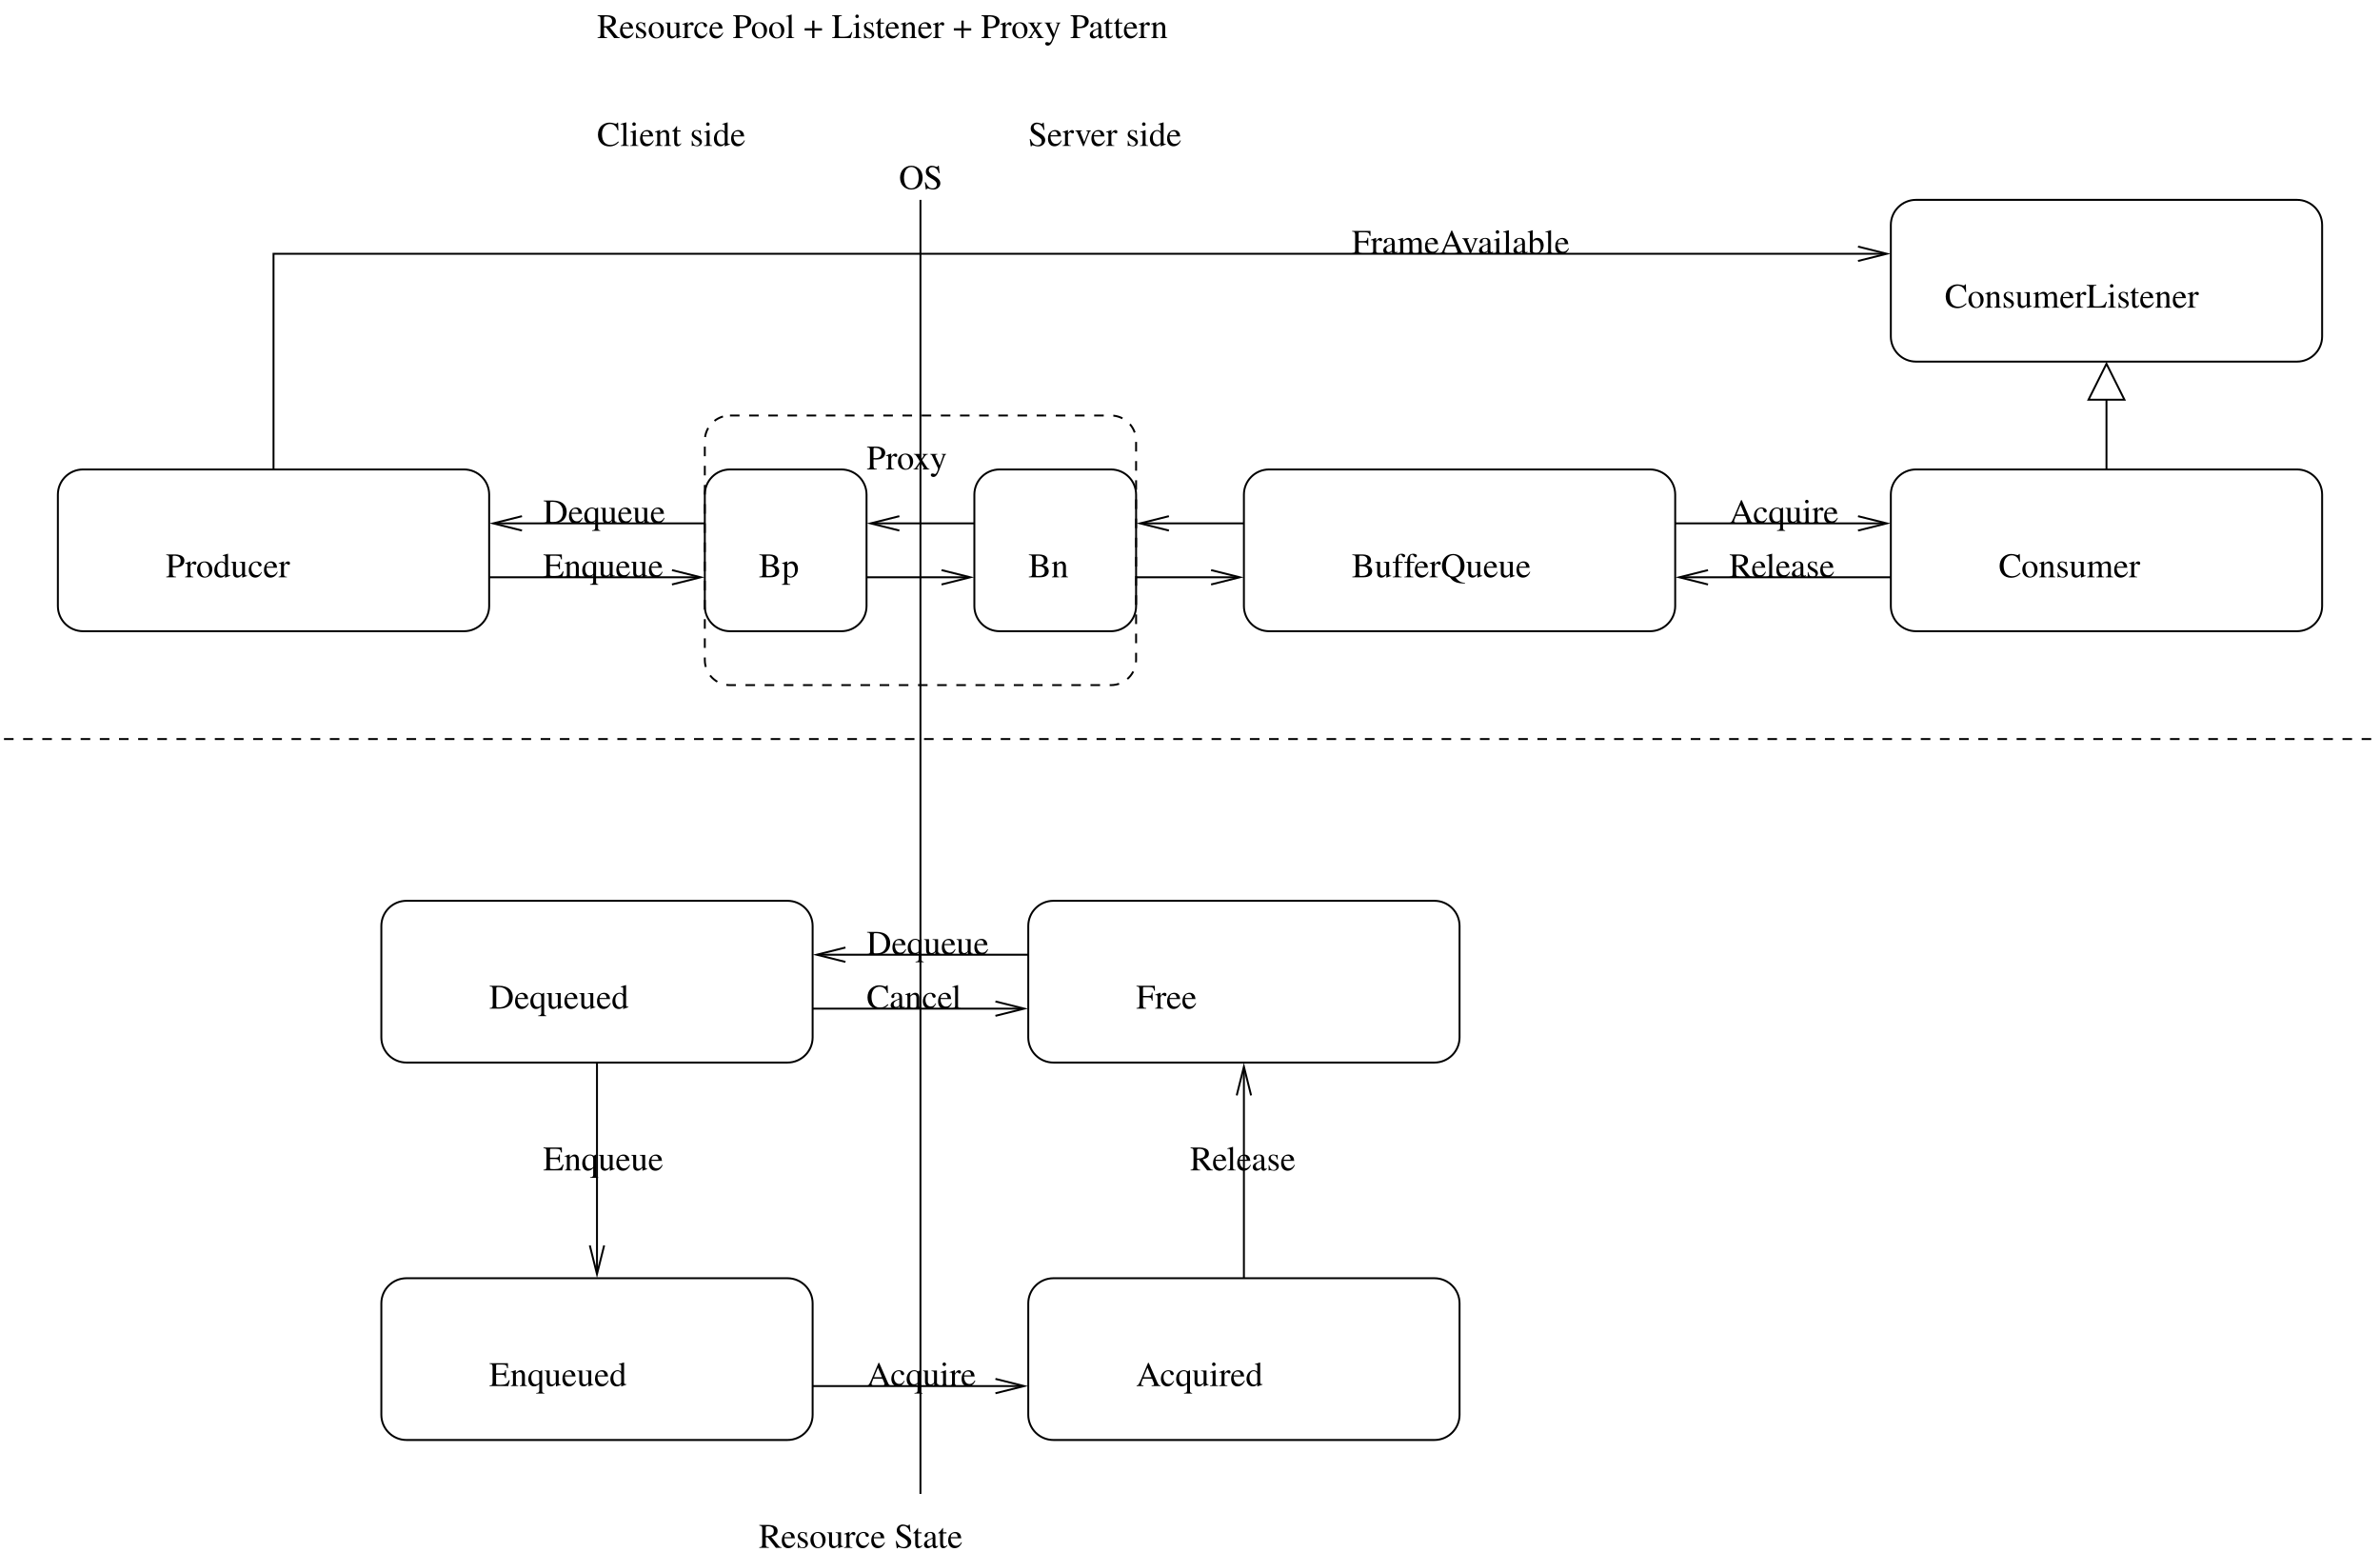
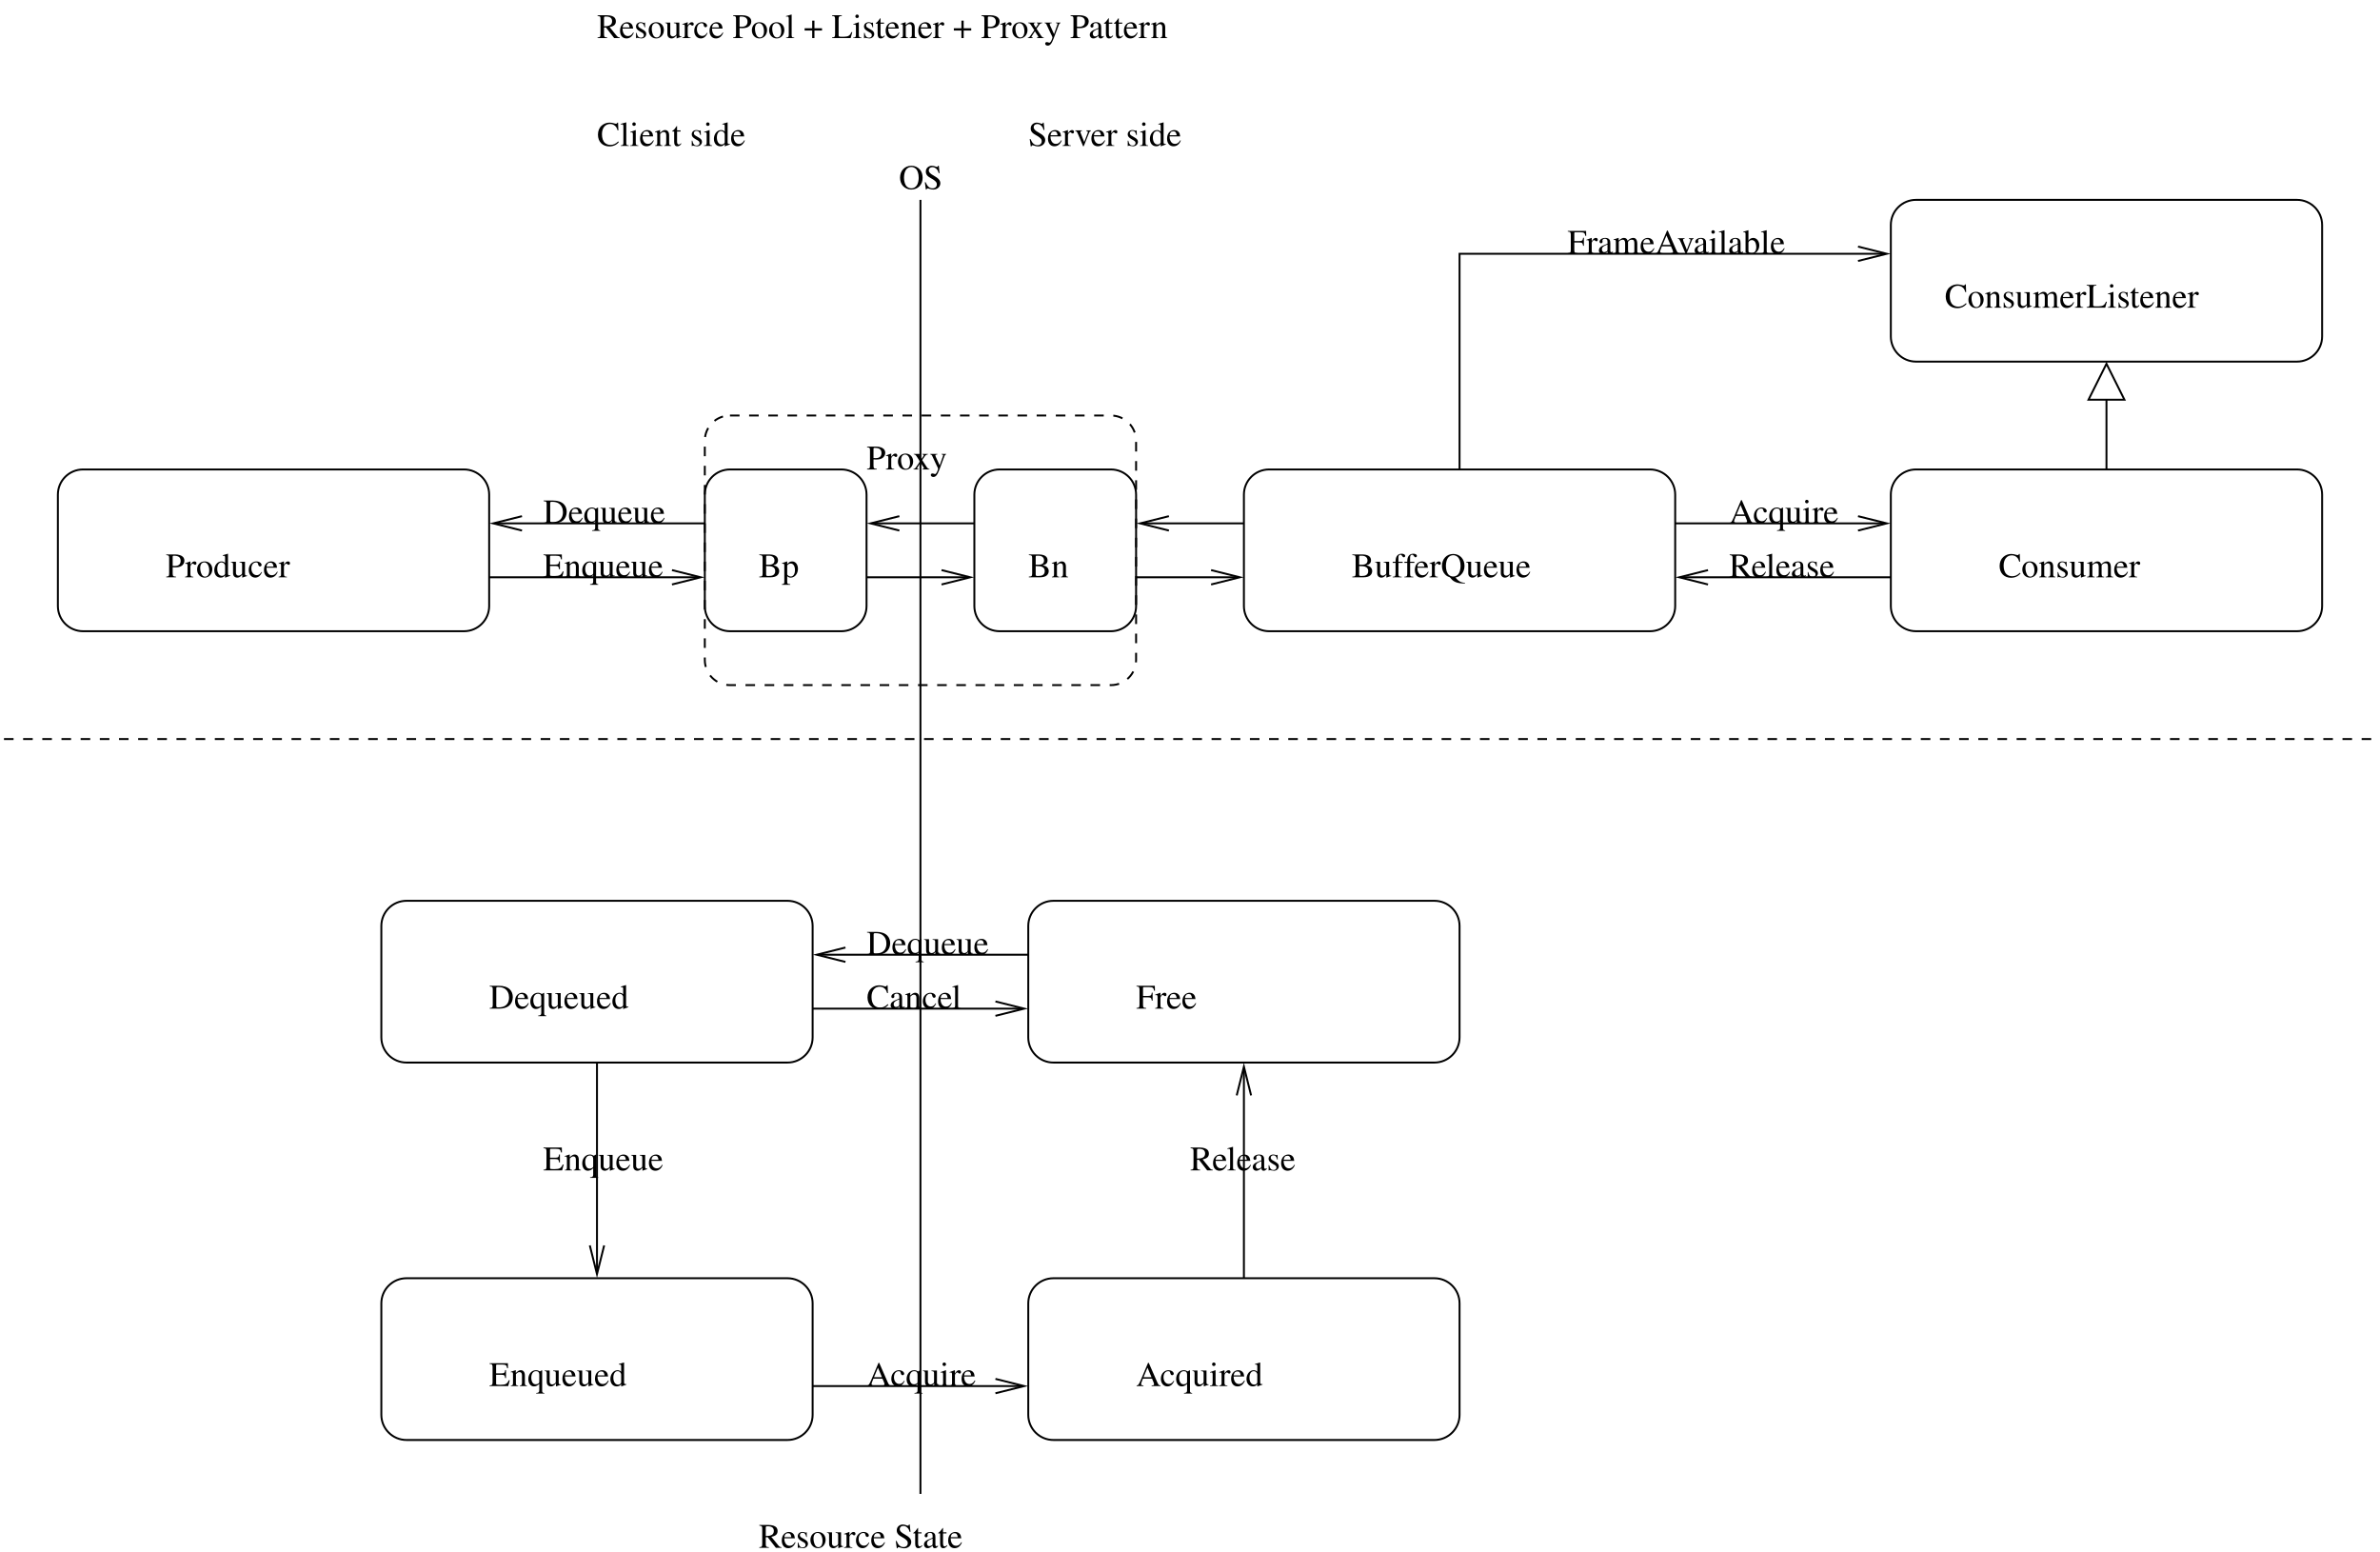
<svg xmlns="http://www.w3.org/2000/svg" width="626pt" height="408pt" viewBox="888 -384 9924 6474">
  <g fill="none">
    <rect x="6075" y="1575" width="1800" height="675" rx="105" stroke="#000000" stroke-width="8px" />
    <defs>
      <clipPath id="cp0">
        <path clip-rule="evenodd" d="M 888,-384 H 10812 V 6090 H 888 z   M 8638,1770 8758,1800 8638,1830 8782,1807 8782,1793z" />
      </clipPath>
    </defs>
    <polyline points=" 7875,1800 8775,1800" clip-path="url(#cp0)" stroke="#000000" stroke-width="8px" />
    <polyline points=" 8638,1770 8758,1800 8638,1830" stroke="#000000" stroke-width="8px" stroke-miterlimit="8" />
    <defs>
      <clipPath id="cp1">
        <path clip-rule="evenodd" d="M 888,-384 H 10812 V 6090 H 888 z   M 8638,1770 8758,1800 8638,1830 8782,1807 8782,1793z   M 8012,2055 7892,2025 8012,1995 7868,2018 7868,2032z" />
      </clipPath>
    </defs>
    <polyline points=" 7875,2025 8775,2025" clip-path="url(#cp1)" stroke="#000000" stroke-width="8px" />
    <polyline points=" 8012,2055 7892,2025 8012,1995" stroke="#000000" stroke-width="8px" stroke-miterlimit="8" />
    <polyline points=" 900,2700 10800,2700" stroke="#000000" stroke-width="8px" stroke-dasharray="40 40" />
    <rect x="8775" y="450" width="1800" height="675" rx="105" stroke="#000000" stroke-width="8px" />
    <rect x="8775" y="1575" width="1800" height="675" rx="105" stroke="#000000" stroke-width="8px" />
    <defs>
      <clipPath id="cp2">
        <path clip-rule="evenodd" d="M 888,-384 H 10812 V 6090 H 888 z   M 8638,1770 8758,1800 8638,1830 8782,1807 8782,1793z   M 9600,1284 9750,1284 9682,1118 9668,1118z" />
      </clipPath>
    </defs>
    <polyline points=" 9675,1125 9675,1575" clip-path="url(#cp2)" stroke="#000000" stroke-width="8px" />
    <polygon points=" 9750,1284 9675,1134 9600,1284 9750,1284" stroke="#000000" stroke-width="8px" stroke-miterlimit="8" />
-     <defs>
-       <clipPath id="cp3">
-         <path clip-rule="evenodd" d="M 888,-384 H 10812 V 6090 H 888 z   M 8638,645 8758,675 8638,705 8782,682 8782,668z   M 9600,1284 9750,1284 9682,1118 9668,1118z" />
-       </clipPath>
-     </defs>
-     <polyline points=" 2025,1575 2025,675 8775,675" clip-path="url(#cp3)" stroke="#000000" stroke-width="8px" />
-     <polyline points=" 8638,645 8758,675 8638,705" stroke="#000000" stroke-width="8px" stroke-miterlimit="8" />
    <rect x="4950" y="1575" width="675" height="675" rx="105" stroke="#000000" stroke-width="8px" />
    <rect x="5175" y="3375" width="1800" height="675" rx="105" stroke="#000000" stroke-width="8px" />
    <rect x="5175" y="4950" width="1800" height="675" rx="105" stroke="#000000" stroke-width="8px" />
    <rect x="2475" y="4950" width="1800" height="675" rx="105" stroke="#000000" stroke-width="8px" />
    <rect x="2475" y="3375" width="1800" height="675" rx="105" stroke="#000000" stroke-width="8px" />
    <defs>
-       <clipPath id="cp4">
+       <clipPath id="cp3">
        <path clip-rule="evenodd" d="M 888,-384 H 10812 V 6090 H 888 z   M 3405,4813 3375,4933 3345,4813 3368,4957 3382,4957z   M 9600,1284 9750,1284 9682,1118 9668,1118z" />
      </clipPath>
    </defs>
-     <polyline points=" 3375,4050 3375,4950" clip-path="url(#cp4)" stroke="#000000" stroke-width="8px" />
+     <polyline points=" 3375,4050 3375,4950" clip-path="url(#cp3)" stroke="#000000" stroke-width="8px" />
    <polyline points=" 3405,4813 3375,4933 3345,4813" stroke="#000000" stroke-width="8px" stroke-miterlimit="8" />
    <defs>
-       <clipPath id="cp5">
+       <clipPath id="cp4">
        <path clip-rule="evenodd" d="M 888,-384 H 10812 V 6090 H 888 z   M 3405,4813 3375,4933 3345,4813 3368,4957 3382,4957z   M 4412,3630 4292,3600 4412,3570 4268,3593 4268,3607z" />
      </clipPath>
    </defs>
-     <polyline points=" 4275,3600 5175,3600" clip-path="url(#cp5)" stroke="#000000" stroke-width="8px" />
+     <polyline points=" 4275,3600 5175,3600" clip-path="url(#cp4)" stroke="#000000" stroke-width="8px" />
    <polyline points=" 4412,3630 4292,3600 4412,3570" stroke="#000000" stroke-width="8px" stroke-miterlimit="8" />
    <defs>
-       <clipPath id="cp6">
+       <clipPath id="cp5">
        <path clip-rule="evenodd" d="M 888,-384 H 10812 V 6090 H 888 z   M 3405,4813 3375,4933 3345,4813 3368,4957 3382,4957z   M 6045,4187 6075,4067 6105,4187 6082,4043 6068,4043z" />
      </clipPath>
    </defs>
-     <polyline points=" 6075,4050 6075,4950" clip-path="url(#cp6)" stroke="#000000" stroke-width="8px" />
+     <polyline points=" 6075,4050 6075,4950" clip-path="url(#cp5)" stroke="#000000" stroke-width="8px" />
    <polyline points=" 6045,4187 6075,4067 6105,4187" stroke="#000000" stroke-width="8px" stroke-miterlimit="8" />
    <defs>
-       <clipPath id="cp7">
+       <clipPath id="cp6">
        <path clip-rule="evenodd" d="M 888,-384 H 10812 V 6090 H 888 z   M 5038,5370 5158,5400 5038,5430 5182,5407 5182,5393z   M 6045,4187 6075,4067 6105,4187 6082,4043 6068,4043z" />
      </clipPath>
    </defs>
-     <polyline points=" 4275,5400 5175,5400" clip-path="url(#cp7)" stroke="#000000" stroke-width="8px" />
+     <polyline points=" 4275,5400 5175,5400" clip-path="url(#cp6)" stroke="#000000" stroke-width="8px" />
    <polyline points=" 5038,5370 5158,5400 5038,5430" stroke="#000000" stroke-width="8px" stroke-miterlimit="8" />
    <defs>
-       <clipPath id="cp8">
+       <clipPath id="cp7">
        <path clip-rule="evenodd" d="M 888,-384 H 10812 V 6090 H 888 z   M 5038,3795 5158,3825 5038,3855 5182,3832 5182,3818z   M 6045,4187 6075,4067 6105,4187 6082,4043 6068,4043z" />
      </clipPath>
    </defs>
-     <polyline points=" 4275,3825 5175,3825" clip-path="url(#cp8)" stroke="#000000" stroke-width="8px" />
+     <polyline points=" 4275,3825 5175,3825" clip-path="url(#cp7)" stroke="#000000" stroke-width="8px" />
    <polyline points=" 5038,3795 5158,3825 5038,3855" stroke="#000000" stroke-width="8px" stroke-miterlimit="8" />
    <defs>
-       <clipPath id="cp9">
+       <clipPath id="cp8">
        <path clip-rule="evenodd" d="M 888,-384 H 10812 V 6090 H 888 z   M 5038,3795 5158,3825 5038,3855 5182,3832 5182,3818z   M 3062,1830 2942,1800 3062,1770 2918,1793 2918,1807z" />
      </clipPath>
    </defs>
-     <polyline points=" 2925,1800 3825,1800" clip-path="url(#cp9)" stroke="#000000" stroke-width="8px" />
+     <polyline points=" 2925,1800 3825,1800" clip-path="url(#cp8)" stroke="#000000" stroke-width="8px" />
    <polyline points=" 3062,1830 2942,1800 3062,1770" stroke="#000000" stroke-width="8px" stroke-miterlimit="8" />
    <defs>
-       <clipPath id="cp10">
+       <clipPath id="cp9">
        <path clip-rule="evenodd" d="M 888,-384 H 10812 V 6090 H 888 z   M 3688,1995 3808,2025 3688,2055 3832,2032 3832,2018z   M 3062,1830 2942,1800 3062,1770 2918,1793 2918,1807z" />
      </clipPath>
    </defs>
-     <polyline points=" 2925,2025 3825,2025" clip-path="url(#cp10)" stroke="#000000" stroke-width="8px" />
+     <polyline points=" 2925,2025 3825,2025" clip-path="url(#cp9)" stroke="#000000" stroke-width="8px" />
    <polyline points=" 3688,1995 3808,2025 3688,2055" stroke="#000000" stroke-width="8px" stroke-miterlimit="8" />
    <rect x="1125" y="1575" width="1800" height="675" rx="105" stroke="#000000" stroke-width="8px" />
    <defs>
-       <clipPath id="cp11">
+       <clipPath id="cp10">
        <path clip-rule="evenodd" d="M 888,-384 H 10812 V 6090 H 888 z   M 5762,1830 5642,1800 5762,1770 5618,1793 5618,1807z   M 3062,1830 2942,1800 3062,1770 2918,1793 2918,1807z" />
      </clipPath>
    </defs>
-     <polyline points=" 6075,1800 5625,1800" clip-path="url(#cp11)" stroke="#000000" stroke-width="8px" />
+     <polyline points=" 6075,1800 5625,1800" clip-path="url(#cp10)" stroke="#000000" stroke-width="8px" />
    <polyline points=" 5762,1830 5642,1800 5762,1770" stroke="#000000" stroke-width="8px" stroke-miterlimit="8" />
    <defs>
-       <clipPath id="cp12">
+       <clipPath id="cp11">
        <path clip-rule="evenodd" d="M 888,-384 H 10812 V 6090 H 888 z   M 4813,1995 4933,2025 4813,2055 4957,2032 4957,2018z   M 3062,1830 2942,1800 3062,1770 2918,1793 2918,1807z" />
      </clipPath>
    </defs>
-     <polyline points=" 4500,2025 4950,2025" clip-path="url(#cp12)" stroke="#000000" stroke-width="8px" />
+     <polyline points=" 4500,2025 4950,2025" clip-path="url(#cp11)" stroke="#000000" stroke-width="8px" />
    <polyline points=" 4813,1995 4933,2025 4813,2055" stroke="#000000" stroke-width="8px" stroke-miterlimit="8" />
    <defs>
-       <clipPath id="cp13">
+       <clipPath id="cp12">
        <path clip-rule="evenodd" d="M 888,-384 H 10812 V 6090 H 888 z   M 5938,1995 6058,2025 5938,2055 6082,2032 6082,2018z   M 3062,1830 2942,1800 3062,1770 2918,1793 2918,1807z" />
      </clipPath>
    </defs>
-     <polyline points=" 5625,2025 6075,2025" clip-path="url(#cp13)" stroke="#000000" stroke-width="8px" />
+     <polyline points=" 5625,2025 6075,2025" clip-path="url(#cp12)" stroke="#000000" stroke-width="8px" />
    <polyline points=" 5938,1995 6058,2025 5938,2055" stroke="#000000" stroke-width="8px" stroke-miterlimit="8" />
    <rect x="3825" y="1575" width="675" height="675" rx="105" stroke="#000000" stroke-width="8px" />
    <polyline points=" 4725,450 4725,5850" stroke="#000000" stroke-width="8px" />
    <defs>
-       <clipPath id="cp14">
+       <clipPath id="cp13">
        <path clip-rule="evenodd" d="M 888,-384 H 10812 V 6090 H 888 z   M 5938,1995 6058,2025 5938,2055 6082,2032 6082,2018z   M 4637,1830 4517,1800 4637,1770 4493,1793 4493,1807z" />
      </clipPath>
    </defs>
-     <polyline points=" 4500,1800 4950,1800" clip-path="url(#cp14)" stroke="#000000" stroke-width="8px" />
+     <polyline points=" 4500,1800 4950,1800" clip-path="url(#cp13)" stroke="#000000" stroke-width="8px" />
    <polyline points=" 4637,1830 4517,1800 4637,1770" stroke="#000000" stroke-width="8px" stroke-miterlimit="8" />
    <rect x="3825" y="1350" width="1800" height="1125" rx="105" stroke="#000000" stroke-width="8px" stroke-dasharray="40 40" />
+     <defs>
+       <clipPath id="cp14">
+         <path clip-rule="evenodd" d="M 888,-384 H 10812 V 6090 H 888 z   M 8638,645 8758,675 8638,705 8782,682 8782,668z   M 4637,1830 4517,1800 4637,1770 4493,1793 4493,1807z" />
+       </clipPath>
+     </defs>
+     <polyline points=" 6975,1575 6975,675 8775,675" clip-path="url(#cp14)" stroke="#000000" stroke-width="8px" />
+     <polyline points=" 8638,645 8758,675 8638,705" stroke="#000000" stroke-width="8px" stroke-miterlimit="8" />
    <text xml:space="preserve" x="8100" y="1800" fill="#000000" font-family="Times" font-style="normal" font-weight="normal" font-size="144" text-anchor="start">Acquire</text>
    <text xml:space="preserve" x="8100" y="2025" fill="#000000" font-family="Times" font-style="normal" font-weight="normal" font-size="144" text-anchor="start">Release</text>
    <text xml:space="preserve" x="6525" y="2025" fill="#000000" font-family="Times" font-style="normal" font-weight="normal" font-size="144" text-anchor="start">BufferQueue</text>
    <text xml:space="preserve" x="9225" y="2025" fill="#000000" font-family="Times" font-style="normal" font-weight="normal" font-size="144" text-anchor="start">Consumer</text>
    <text xml:space="preserve" x="9000" y="900" fill="#000000" font-family="Times" font-style="normal" font-weight="normal" font-size="144" text-anchor="start">ConsumerListener</text>
-     <text xml:space="preserve" x="6525" y="675" fill="#000000" font-family="Times" font-style="normal" font-weight="normal" font-size="144" text-anchor="start">FrameAvailable</text>
    <text xml:space="preserve" x="5175" y="2025" fill="#000000" font-family="Times" font-style="normal" font-weight="normal" font-size="144" text-anchor="start">Bn</text>
    <text xml:space="preserve" x="4050" y="2025" fill="#000000" font-family="Times" font-style="normal" font-weight="normal" font-size="144" text-anchor="start">Bp</text>
    <text xml:space="preserve" x="3375" y="225" fill="#000000" font-family="Times" font-style="normal" font-weight="normal" font-size="144" text-anchor="start">Client side</text>
    <text xml:space="preserve" x="5175" y="225" fill="#000000" font-family="Times" font-style="normal" font-weight="normal" font-size="144" text-anchor="start">Server side</text>
    <text xml:space="preserve" x="2925" y="3825" fill="#000000" font-family="Times" font-style="normal" font-weight="normal" font-size="144" text-anchor="start">Dequeued</text>
    <text xml:space="preserve" x="2925" y="5400" fill="#000000" font-family="Times" font-style="normal" font-weight="normal" font-size="144" text-anchor="start">Enqueued</text>
    <text xml:space="preserve" x="5625" y="5400" fill="#000000" font-family="Times" font-style="normal" font-weight="normal" font-size="144" text-anchor="start">Acquired</text>
    <text xml:space="preserve" x="5625" y="3825" fill="#000000" font-family="Times" font-style="normal" font-weight="normal" font-size="144" text-anchor="start">Free</text>
    <text xml:space="preserve" x="4500" y="3600" fill="#000000" font-family="Times" font-style="normal" font-weight="normal" font-size="144" text-anchor="start">Dequeue</text>
    <text xml:space="preserve" x="4500" y="3825" fill="#000000" font-family="Times" font-style="normal" font-weight="normal" font-size="144" text-anchor="start">Cancel</text>
    <text xml:space="preserve" x="3150" y="4500" fill="#000000" font-family="Times" font-style="normal" font-weight="normal" font-size="144" text-anchor="start">Enqueue</text>
    <text xml:space="preserve" x="4500" y="5400" fill="#000000" font-family="Times" font-style="normal" font-weight="normal" font-size="144" text-anchor="start">Acquire</text>
    <text xml:space="preserve" x="5850" y="4500" fill="#000000" font-family="Times" font-style="normal" font-weight="normal" font-size="144" text-anchor="start">Release</text>
    <text xml:space="preserve" x="4050" y="6075" fill="#000000" font-family="Times" font-style="normal" font-weight="normal" font-size="144" text-anchor="start">Resource State</text>
    <text xml:space="preserve" x="4635" y="405" fill="#000000" font-family="Times" font-style="normal" font-weight="normal" font-size="144" text-anchor="start">OS</text>
    <text xml:space="preserve" x="3150" y="1800" fill="#000000" font-family="Times" font-style="normal" font-weight="normal" font-size="144" text-anchor="start">Dequeue</text>
    <text xml:space="preserve" x="3150" y="2025" fill="#000000" font-family="Times" font-style="normal" font-weight="normal" font-size="144" text-anchor="start">Enqueue</text>
    <text xml:space="preserve" x="1575" y="2025" fill="#000000" font-family="Times" font-style="normal" font-weight="normal" font-size="144" text-anchor="start">Producer</text>
    <text xml:space="preserve" x="3375" y="-225" fill="#000000" font-family="Times" font-style="normal" font-weight="normal" font-size="144" text-anchor="start">Resource Pool + Listener + Proxy Pattern</text>
    <text xml:space="preserve" x="4500" y="1575" fill="#000000" font-family="Times" font-style="normal" font-weight="normal" font-size="144" text-anchor="start">Proxy</text>
+     <text xml:space="preserve" x="7425" y="675" fill="#000000" font-family="Times" font-style="normal" font-weight="normal" font-size="144" text-anchor="start">FrameAvailable</text>
  </g>
</svg>
